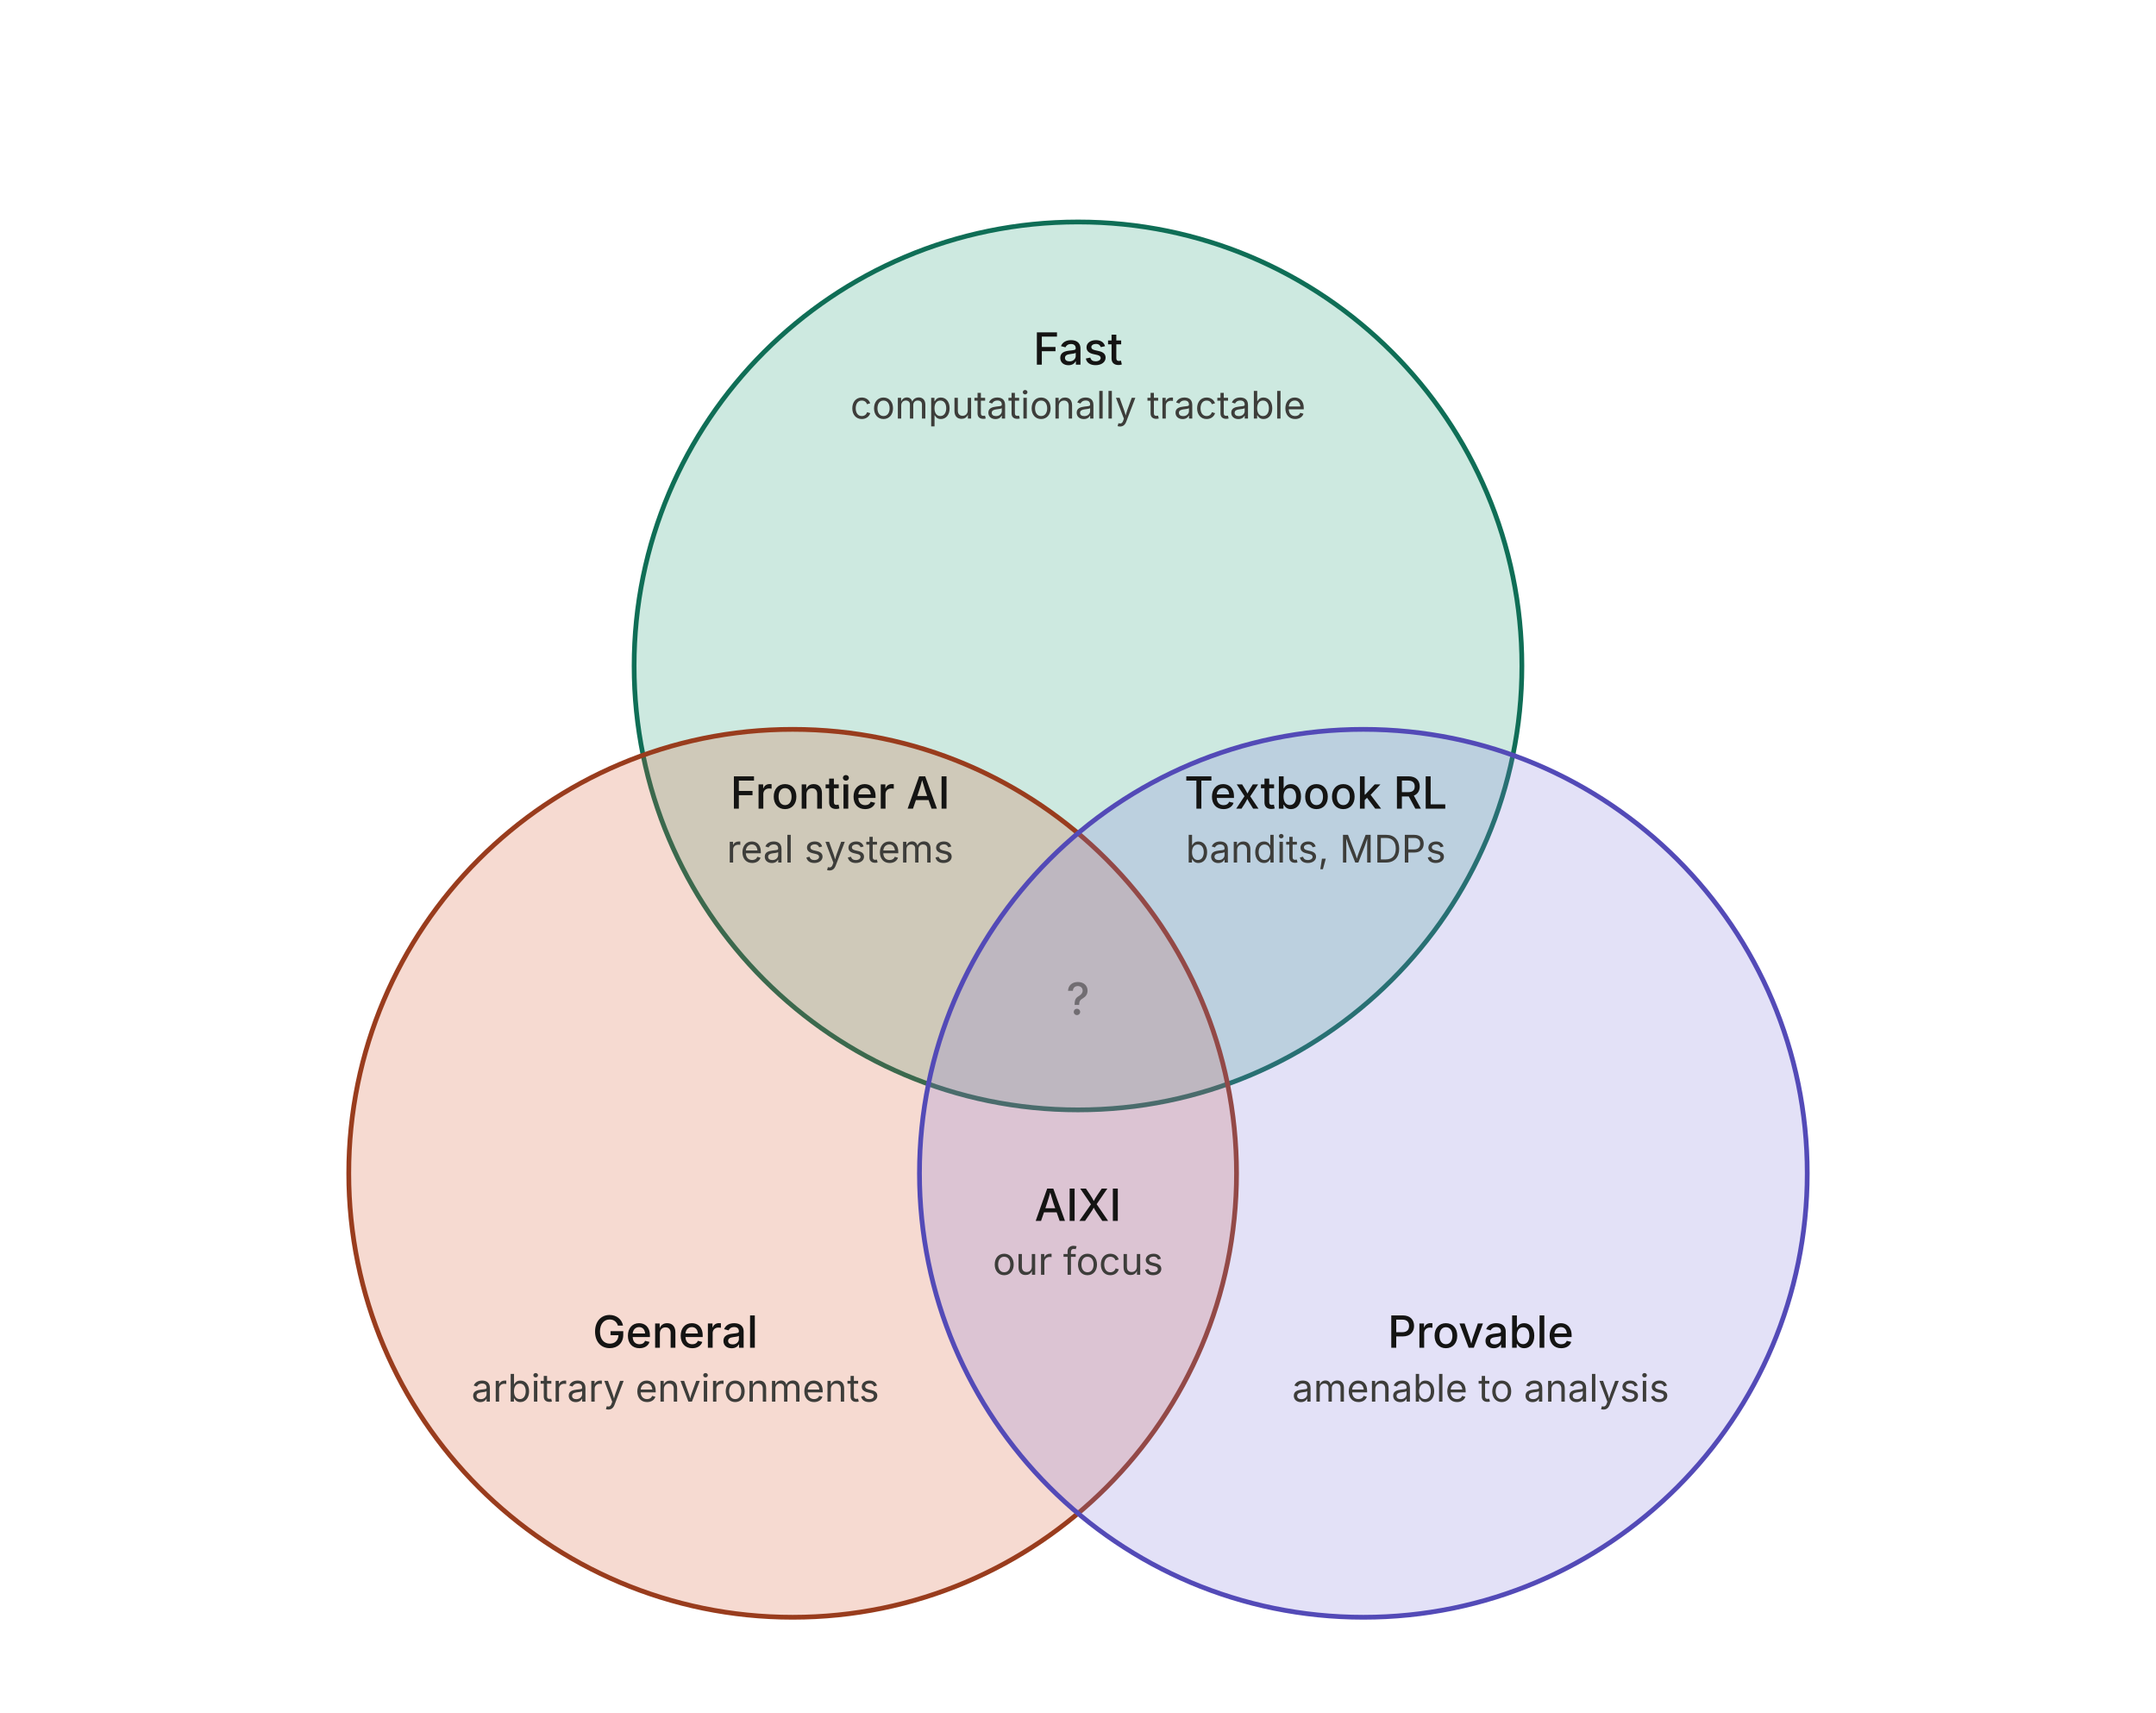
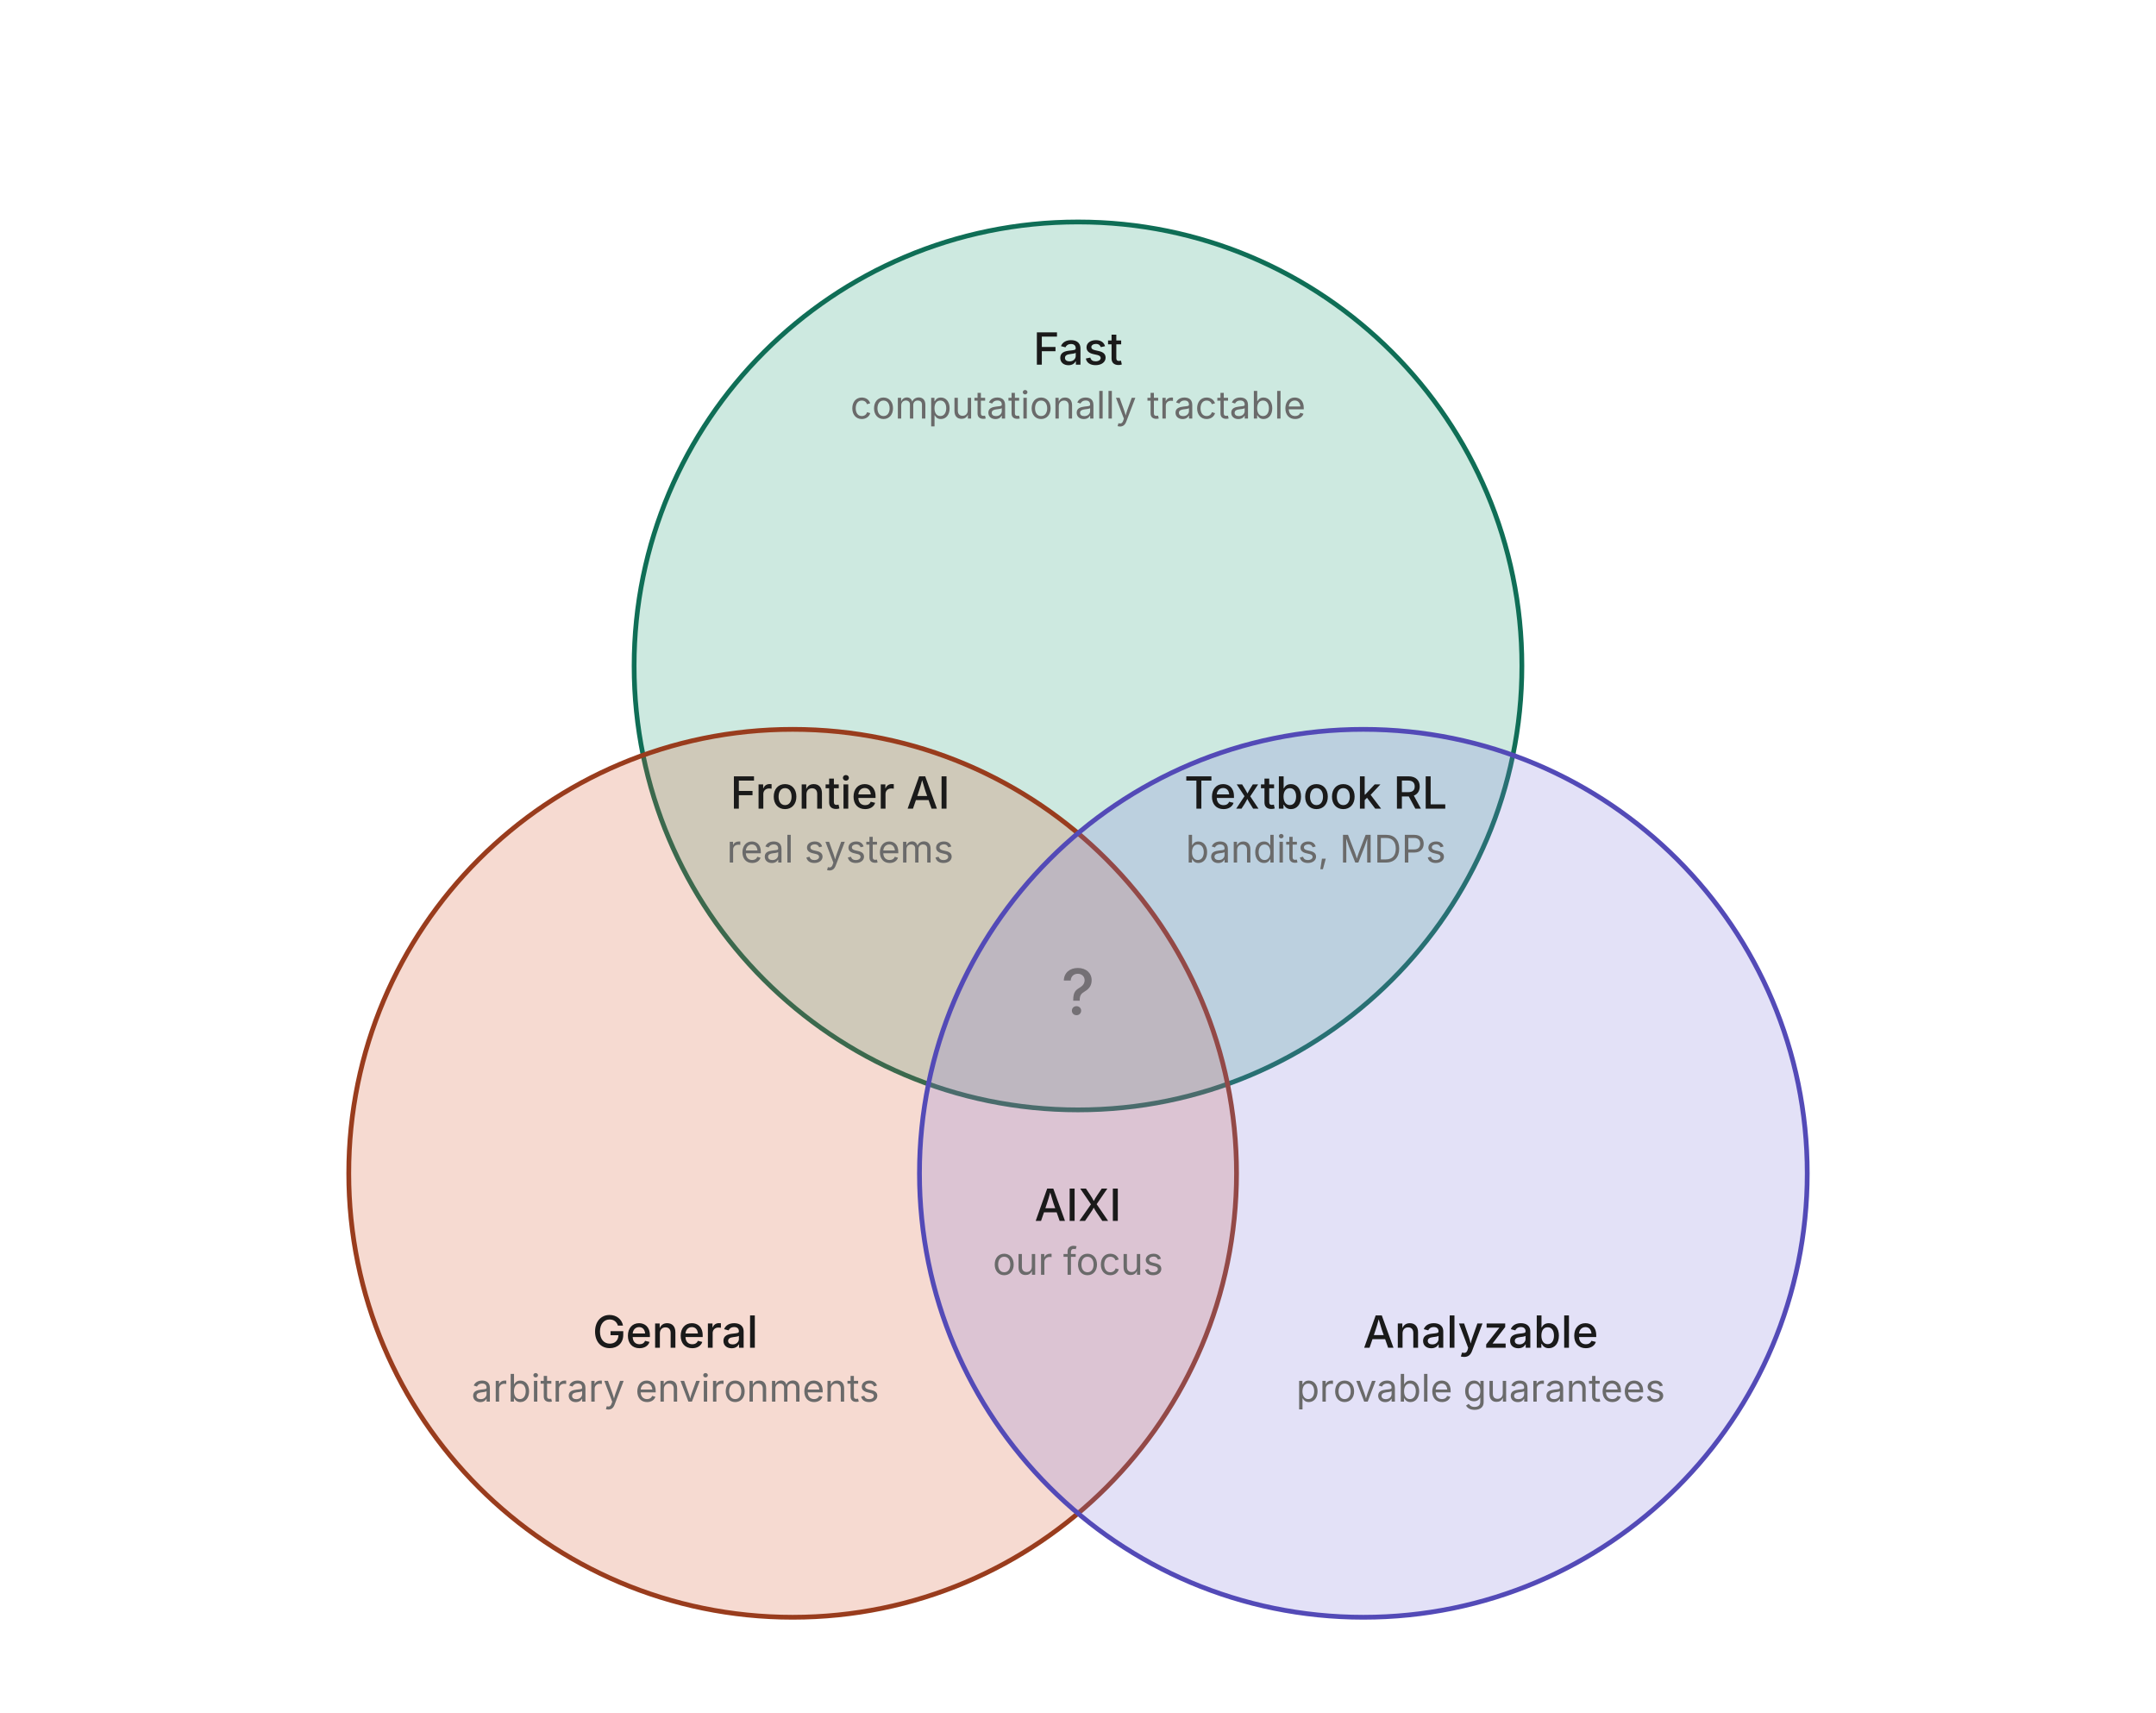
- <svg xmlns="http://www.w3.org/2000/svg" width="100%" viewBox="0 0 680 540" role="img">
-   <circle cx="340" cy="210" r="140" fill="#1D9E75" fill-opacity="0.22" stroke="#0F6E56" stroke-width="1.5" style="fill:rgb(29, 158, 117);stroke:rgb(15, 110, 86);color:rgb(0, 0, 0);stroke-width:1.5px;stroke-linecap:butt;stroke-linejoin:miter;opacity:1;font-family:&quot;Anthropic Sans&quot;, -apple-system, BlinkMacSystemFont, &quot;Segoe UI&quot;, sans-serif;font-size:16px;font-weight:400;text-anchor:start;dominant-baseline:auto" />
-   <circle cx="250" cy="370" r="140" fill="#D85A30" fill-opacity="0.22" stroke="#993C1D" stroke-width="1.5" style="fill:rgb(216, 90, 48);stroke:rgb(153, 60, 29);color:rgb(0, 0, 0);stroke-width:1.5px;stroke-linecap:butt;stroke-linejoin:miter;opacity:1;font-family:&quot;Anthropic Sans&quot;, -apple-system, BlinkMacSystemFont, &quot;Segoe UI&quot;, sans-serif;font-size:16px;font-weight:400;text-anchor:start;dominant-baseline:auto" />
-   <circle cx="430" cy="370" r="140" fill="#7F77DD" fill-opacity="0.22" stroke="#534AB7" stroke-width="1.5" style="fill:rgb(127, 119, 221);stroke:rgb(83, 74, 183);color:rgb(0, 0, 0);stroke-width:1.5px;stroke-linecap:butt;stroke-linejoin:miter;opacity:1;font-family:&quot;Anthropic Sans&quot;, -apple-system, BlinkMacSystemFont, &quot;Segoe UI&quot;, sans-serif;font-size:16px;font-weight:400;text-anchor:start;dominant-baseline:auto" />
-   <text x="340" y="115" text-anchor="middle" style="fill:rgb(20, 20, 19);stroke:none;color:rgb(0, 0, 0);stroke-width:1px;stroke-linecap:butt;stroke-linejoin:miter;opacity:1;font-family:&quot;Anthropic Sans&quot;, -apple-system, BlinkMacSystemFont, &quot;Segoe UI&quot;, sans-serif;font-size:14px;font-weight:500;text-anchor:middle;dominant-baseline:auto">Fast</text>
-   <text x="340" y="132" text-anchor="middle" style="fill:rgb(61, 61, 58);stroke:none;color:rgb(0, 0, 0);stroke-width:1px;stroke-linecap:butt;stroke-linejoin:miter;opacity:1;font-family:&quot;Anthropic Sans&quot;, -apple-system, BlinkMacSystemFont, &quot;Segoe UI&quot;, sans-serif;font-size:12px;font-weight:400;text-anchor:middle;dominant-baseline:auto">computationally tractable</text>
-   <text x="213" y="425" text-anchor="middle" style="fill:rgb(20, 20, 19);stroke:none;color:rgb(0, 0, 0);stroke-width:1px;stroke-linecap:butt;stroke-linejoin:miter;opacity:1;font-family:&quot;Anthropic Sans&quot;, -apple-system, BlinkMacSystemFont, &quot;Segoe UI&quot;, sans-serif;font-size:14px;font-weight:500;text-anchor:middle;dominant-baseline:auto">General</text>
-   <text x="213" y="442" text-anchor="middle" style="fill:rgb(61, 61, 58);stroke:none;color:rgb(0, 0, 0);stroke-width:1px;stroke-linecap:butt;stroke-linejoin:miter;opacity:1;font-family:&quot;Anthropic Sans&quot;, -apple-system, BlinkMacSystemFont, &quot;Segoe UI&quot;, sans-serif;font-size:12px;font-weight:400;text-anchor:middle;dominant-baseline:auto">arbitrary environments</text>
-   <text x="467" y="425" text-anchor="middle" style="fill:rgb(20, 20, 19);stroke:none;color:rgb(0, 0, 0);stroke-width:1px;stroke-linecap:butt;stroke-linejoin:miter;opacity:1;font-family:&quot;Anthropic Sans&quot;, -apple-system, BlinkMacSystemFont, &quot;Segoe UI&quot;, sans-serif;font-size:14px;font-weight:500;text-anchor:middle;dominant-baseline:auto">Provable</text>
-   <text x="467" y="442" text-anchor="middle" style="fill:rgb(61, 61, 58);stroke:none;color:rgb(0, 0, 0);stroke-width:1px;stroke-linecap:butt;stroke-linejoin:miter;opacity:1;font-family:&quot;Anthropic Sans&quot;, -apple-system, BlinkMacSystemFont, &quot;Segoe UI&quot;, sans-serif;font-size:12px;font-weight:400;text-anchor:middle;dominant-baseline:auto">amenable to analysis</text>
-   <text x="265" y="255" text-anchor="middle" style="fill:rgb(20, 20, 19);stroke:none;color:rgb(0, 0, 0);stroke-width:1px;stroke-linecap:butt;stroke-linejoin:miter;opacity:1;font-family:&quot;Anthropic Sans&quot;, -apple-system, BlinkMacSystemFont, &quot;Segoe UI&quot;, sans-serif;font-size:14px;font-weight:500;text-anchor:middle;dominant-baseline:auto">Frontier AI</text>
-   <text x="265" y="272" text-anchor="middle" style="fill:rgb(61, 61, 58);stroke:none;color:rgb(0, 0, 0);stroke-width:1px;stroke-linecap:butt;stroke-linejoin:miter;opacity:1;font-family:&quot;Anthropic Sans&quot;, -apple-system, BlinkMacSystemFont, &quot;Segoe UI&quot;, sans-serif;font-size:12px;font-weight:400;text-anchor:middle;dominant-baseline:auto">real systems</text>
-   <text x="415" y="255" text-anchor="middle" style="fill:rgb(20, 20, 19);stroke:none;color:rgb(0, 0, 0);stroke-width:1px;stroke-linecap:butt;stroke-linejoin:miter;opacity:1;font-family:&quot;Anthropic Sans&quot;, -apple-system, BlinkMacSystemFont, &quot;Segoe UI&quot;, sans-serif;font-size:14px;font-weight:500;text-anchor:middle;dominant-baseline:auto">Textbook RL</text>
-   <text x="415" y="272" text-anchor="middle" style="fill:rgb(61, 61, 58);stroke:none;color:rgb(0, 0, 0);stroke-width:1px;stroke-linecap:butt;stroke-linejoin:miter;opacity:1;font-family:&quot;Anthropic Sans&quot;, -apple-system, BlinkMacSystemFont, &quot;Segoe UI&quot;, sans-serif;font-size:12px;font-weight:400;text-anchor:middle;dominant-baseline:auto">bandits, MDPs</text>
-   <text x="340" y="320" text-anchor="middle" opacity="0.45" style="fill:rgb(20, 20, 19);stroke:none;color:rgb(0, 0, 0);stroke-width:1px;stroke-linecap:butt;stroke-linejoin:miter;opacity:0.45;font-family:&quot;Anthropic Sans&quot;, -apple-system, BlinkMacSystemFont, &quot;Segoe UI&quot;, sans-serif;font-size:14px;font-weight:500;text-anchor:middle;dominant-baseline:auto">?</text>
-   <text x="340" y="385" text-anchor="middle" style="fill:rgb(20, 20, 19);stroke:none;color:rgb(0, 0, 0);stroke-width:1px;stroke-linecap:butt;stroke-linejoin:miter;opacity:1;font-family:&quot;Anthropic Sans&quot;, -apple-system, BlinkMacSystemFont, &quot;Segoe UI&quot;, sans-serif;font-size:14px;font-weight:500;text-anchor:middle;dominant-baseline:auto">AIXI</text>
-   <text x="340" y="402" text-anchor="middle" style="fill:rgb(61, 61, 58);stroke:none;color:rgb(0, 0, 0);stroke-width:1px;stroke-linecap:butt;stroke-linejoin:miter;opacity:1;font-family:&quot;Anthropic Sans&quot;, -apple-system, BlinkMacSystemFont, &quot;Segoe UI&quot;, sans-serif;font-size:12px;font-weight:400;text-anchor:middle;dominant-baseline:auto">our focus</text>
+ <svg xmlns="http://www.w3.org/2000/svg" viewBox="0 0 680 540" width="680" height="540" font-family="system-ui, -apple-system, 'Segoe UI', sans-serif">
+   <style>
+     .th { font-size: 14px; font-weight: 500; fill: #1a1a1a; }
+     .ts { font-size: 12px; font-weight: 400; fill: #6a6a6a; }
+     .q  { font-size: 20px; font-weight: 500; fill: #1a1a1a; }
+   </style>
+   <circle cx="340" cy="210" r="140" fill="#1D9E75" fill-opacity="0.22" stroke="#0F6E56" stroke-width="1.5" />
+   <circle cx="250" cy="370" r="140" fill="#D85A30" fill-opacity="0.22" stroke="#993C1D" stroke-width="1.5" />
+   <circle cx="430" cy="370" r="140" fill="#7F77DD" fill-opacity="0.22" stroke="#534AB7" stroke-width="1.5" />
+   <text class="th" x="340" y="115" text-anchor="middle">Fast</text>
+   <text class="ts" x="340" y="132" text-anchor="middle">computationally tractable</text>
+   <text class="th" x="213" y="425" text-anchor="middle">General</text>
+   <text class="ts" x="213" y="442" text-anchor="middle">arbitrary environments</text>
+   <text class="th" x="467" y="425" text-anchor="middle">Analyzable</text>
+   <text class="ts" x="467" y="442" text-anchor="middle">provable guarantees</text>
+   <text class="th" x="265" y="255" text-anchor="middle">Frontier AI</text>
+   <text class="ts" x="265" y="272" text-anchor="middle">real systems</text>
+   <text class="th" x="415" y="255" text-anchor="middle">Textbook RL</text>
+   <text class="ts" x="415" y="272" text-anchor="middle">bandits, MDPs</text>
+   <text class="q" x="340" y="320" text-anchor="middle" opacity="0.45">?</text>
+   <text class="th" x="340" y="385" text-anchor="middle">AIXI</text>
+   <text class="ts" x="340" y="402" text-anchor="middle">our focus</text>
</svg>
